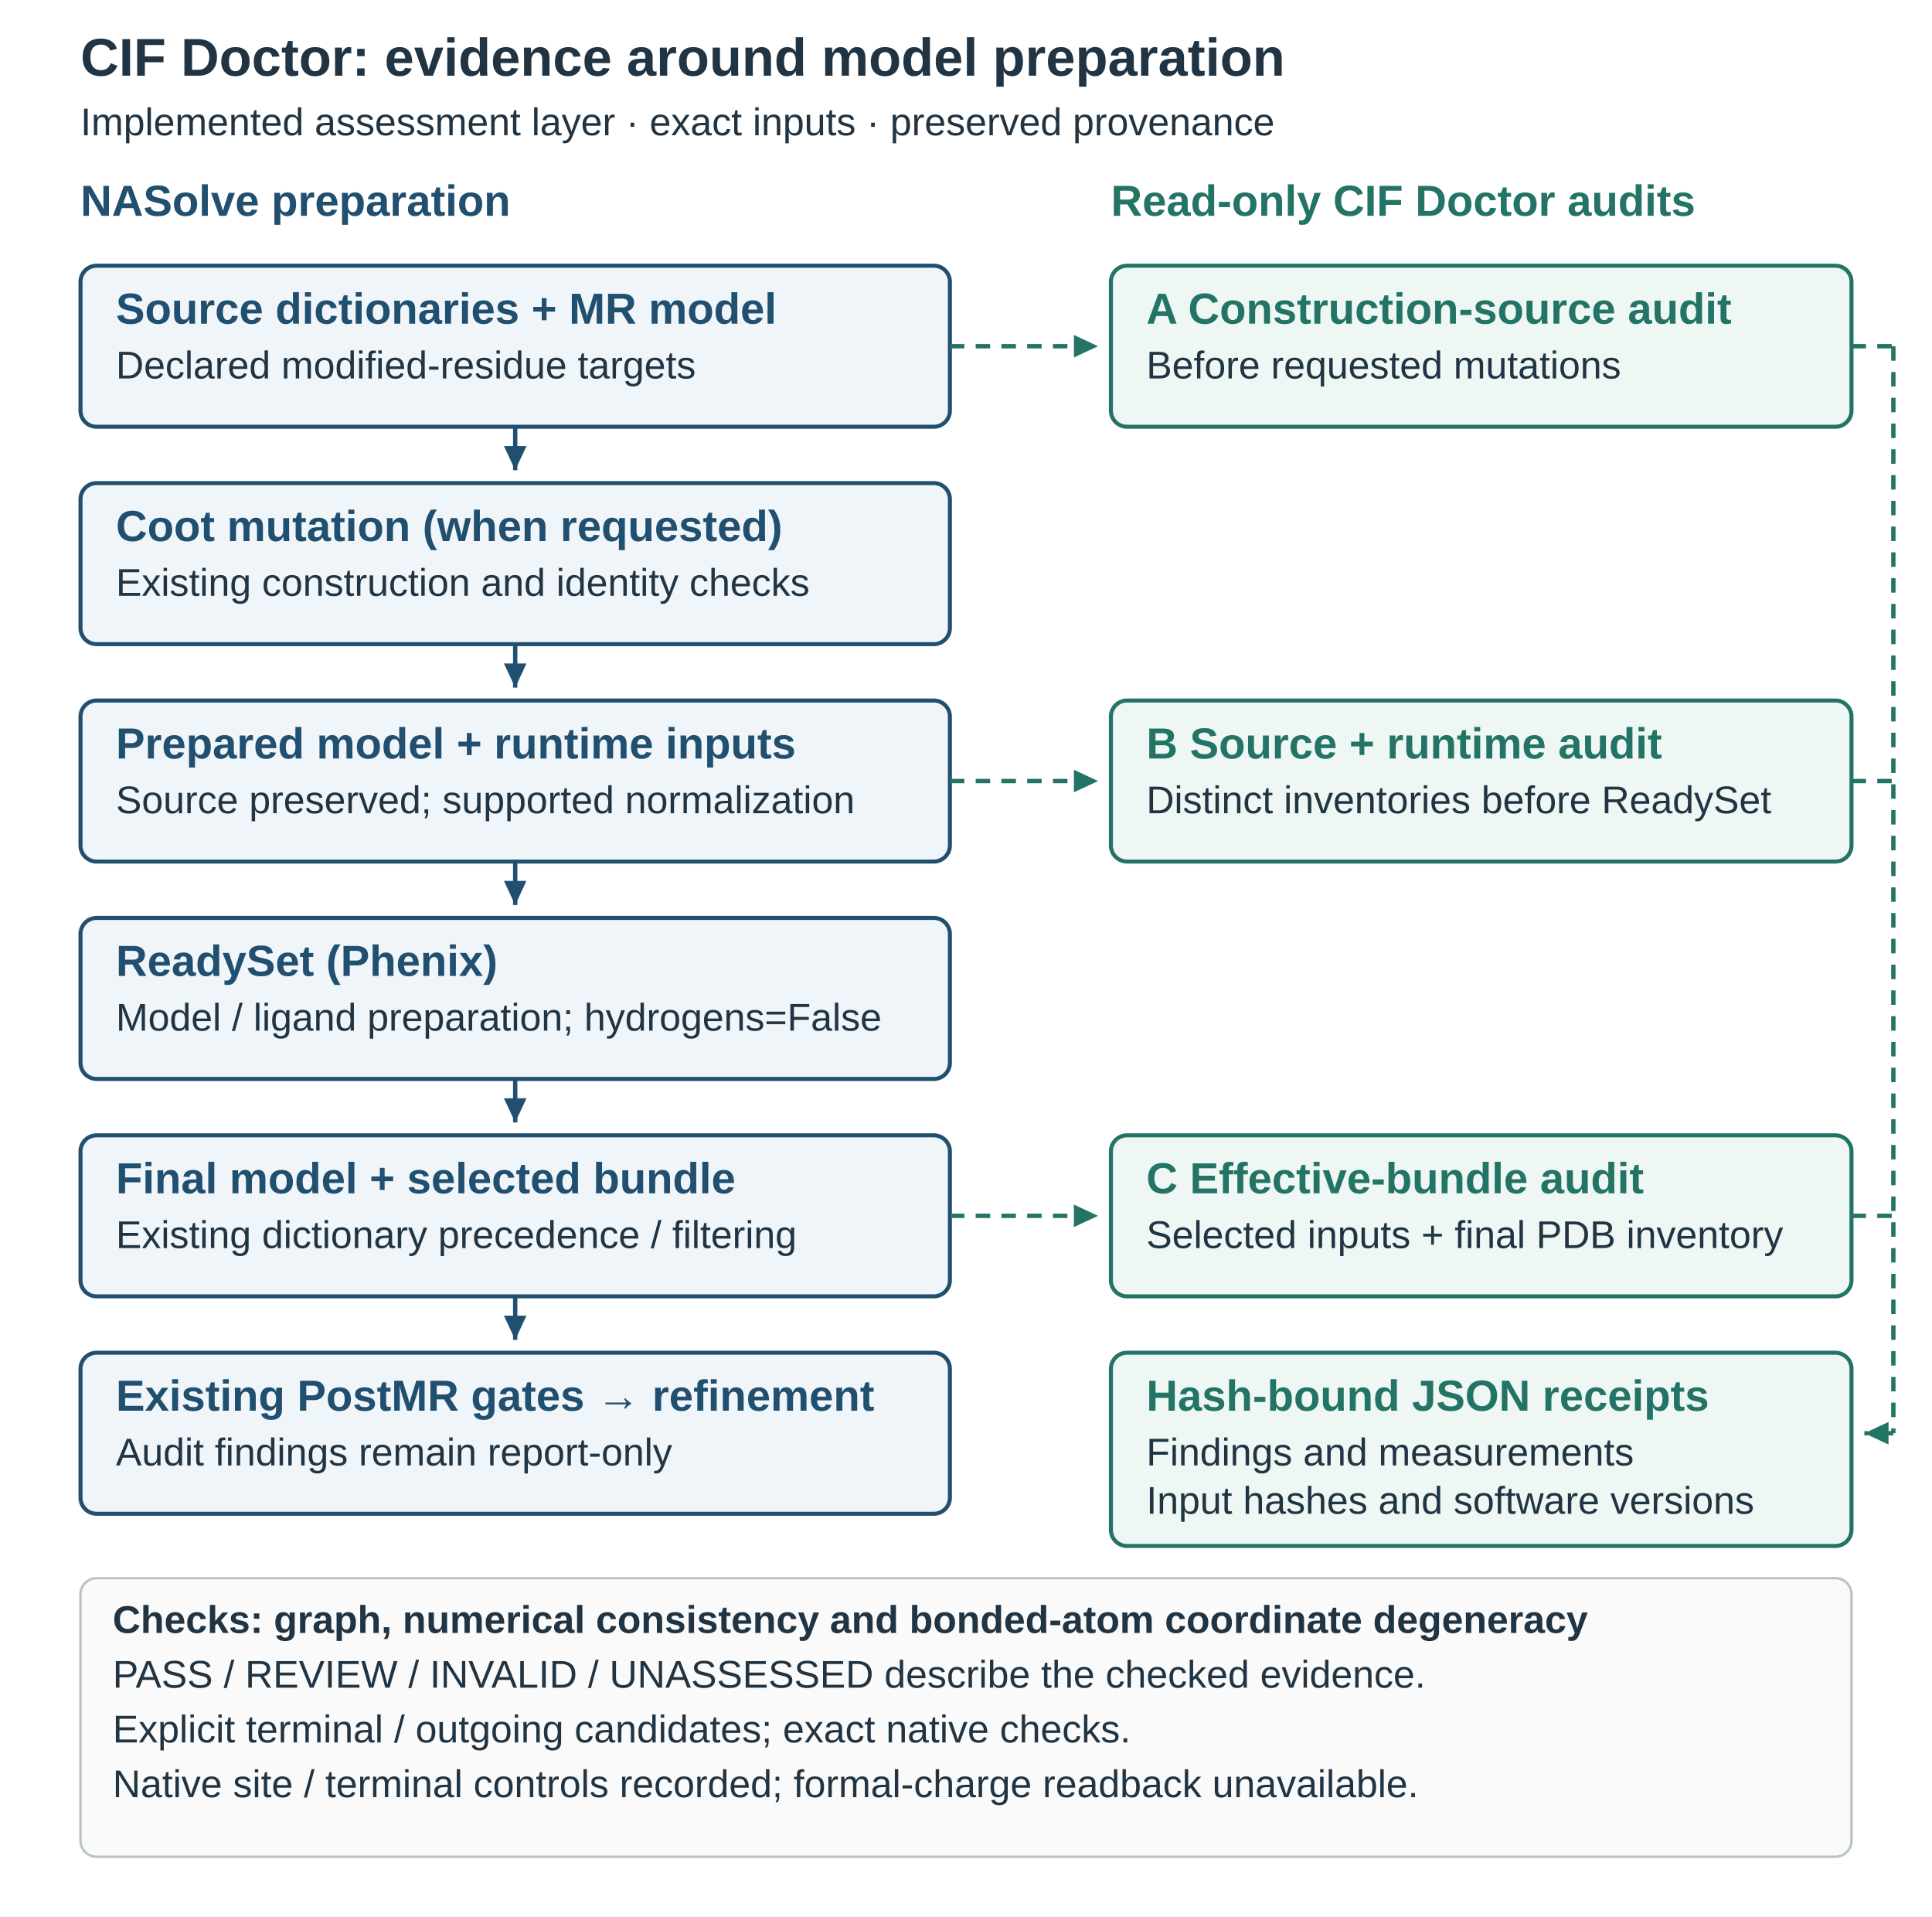
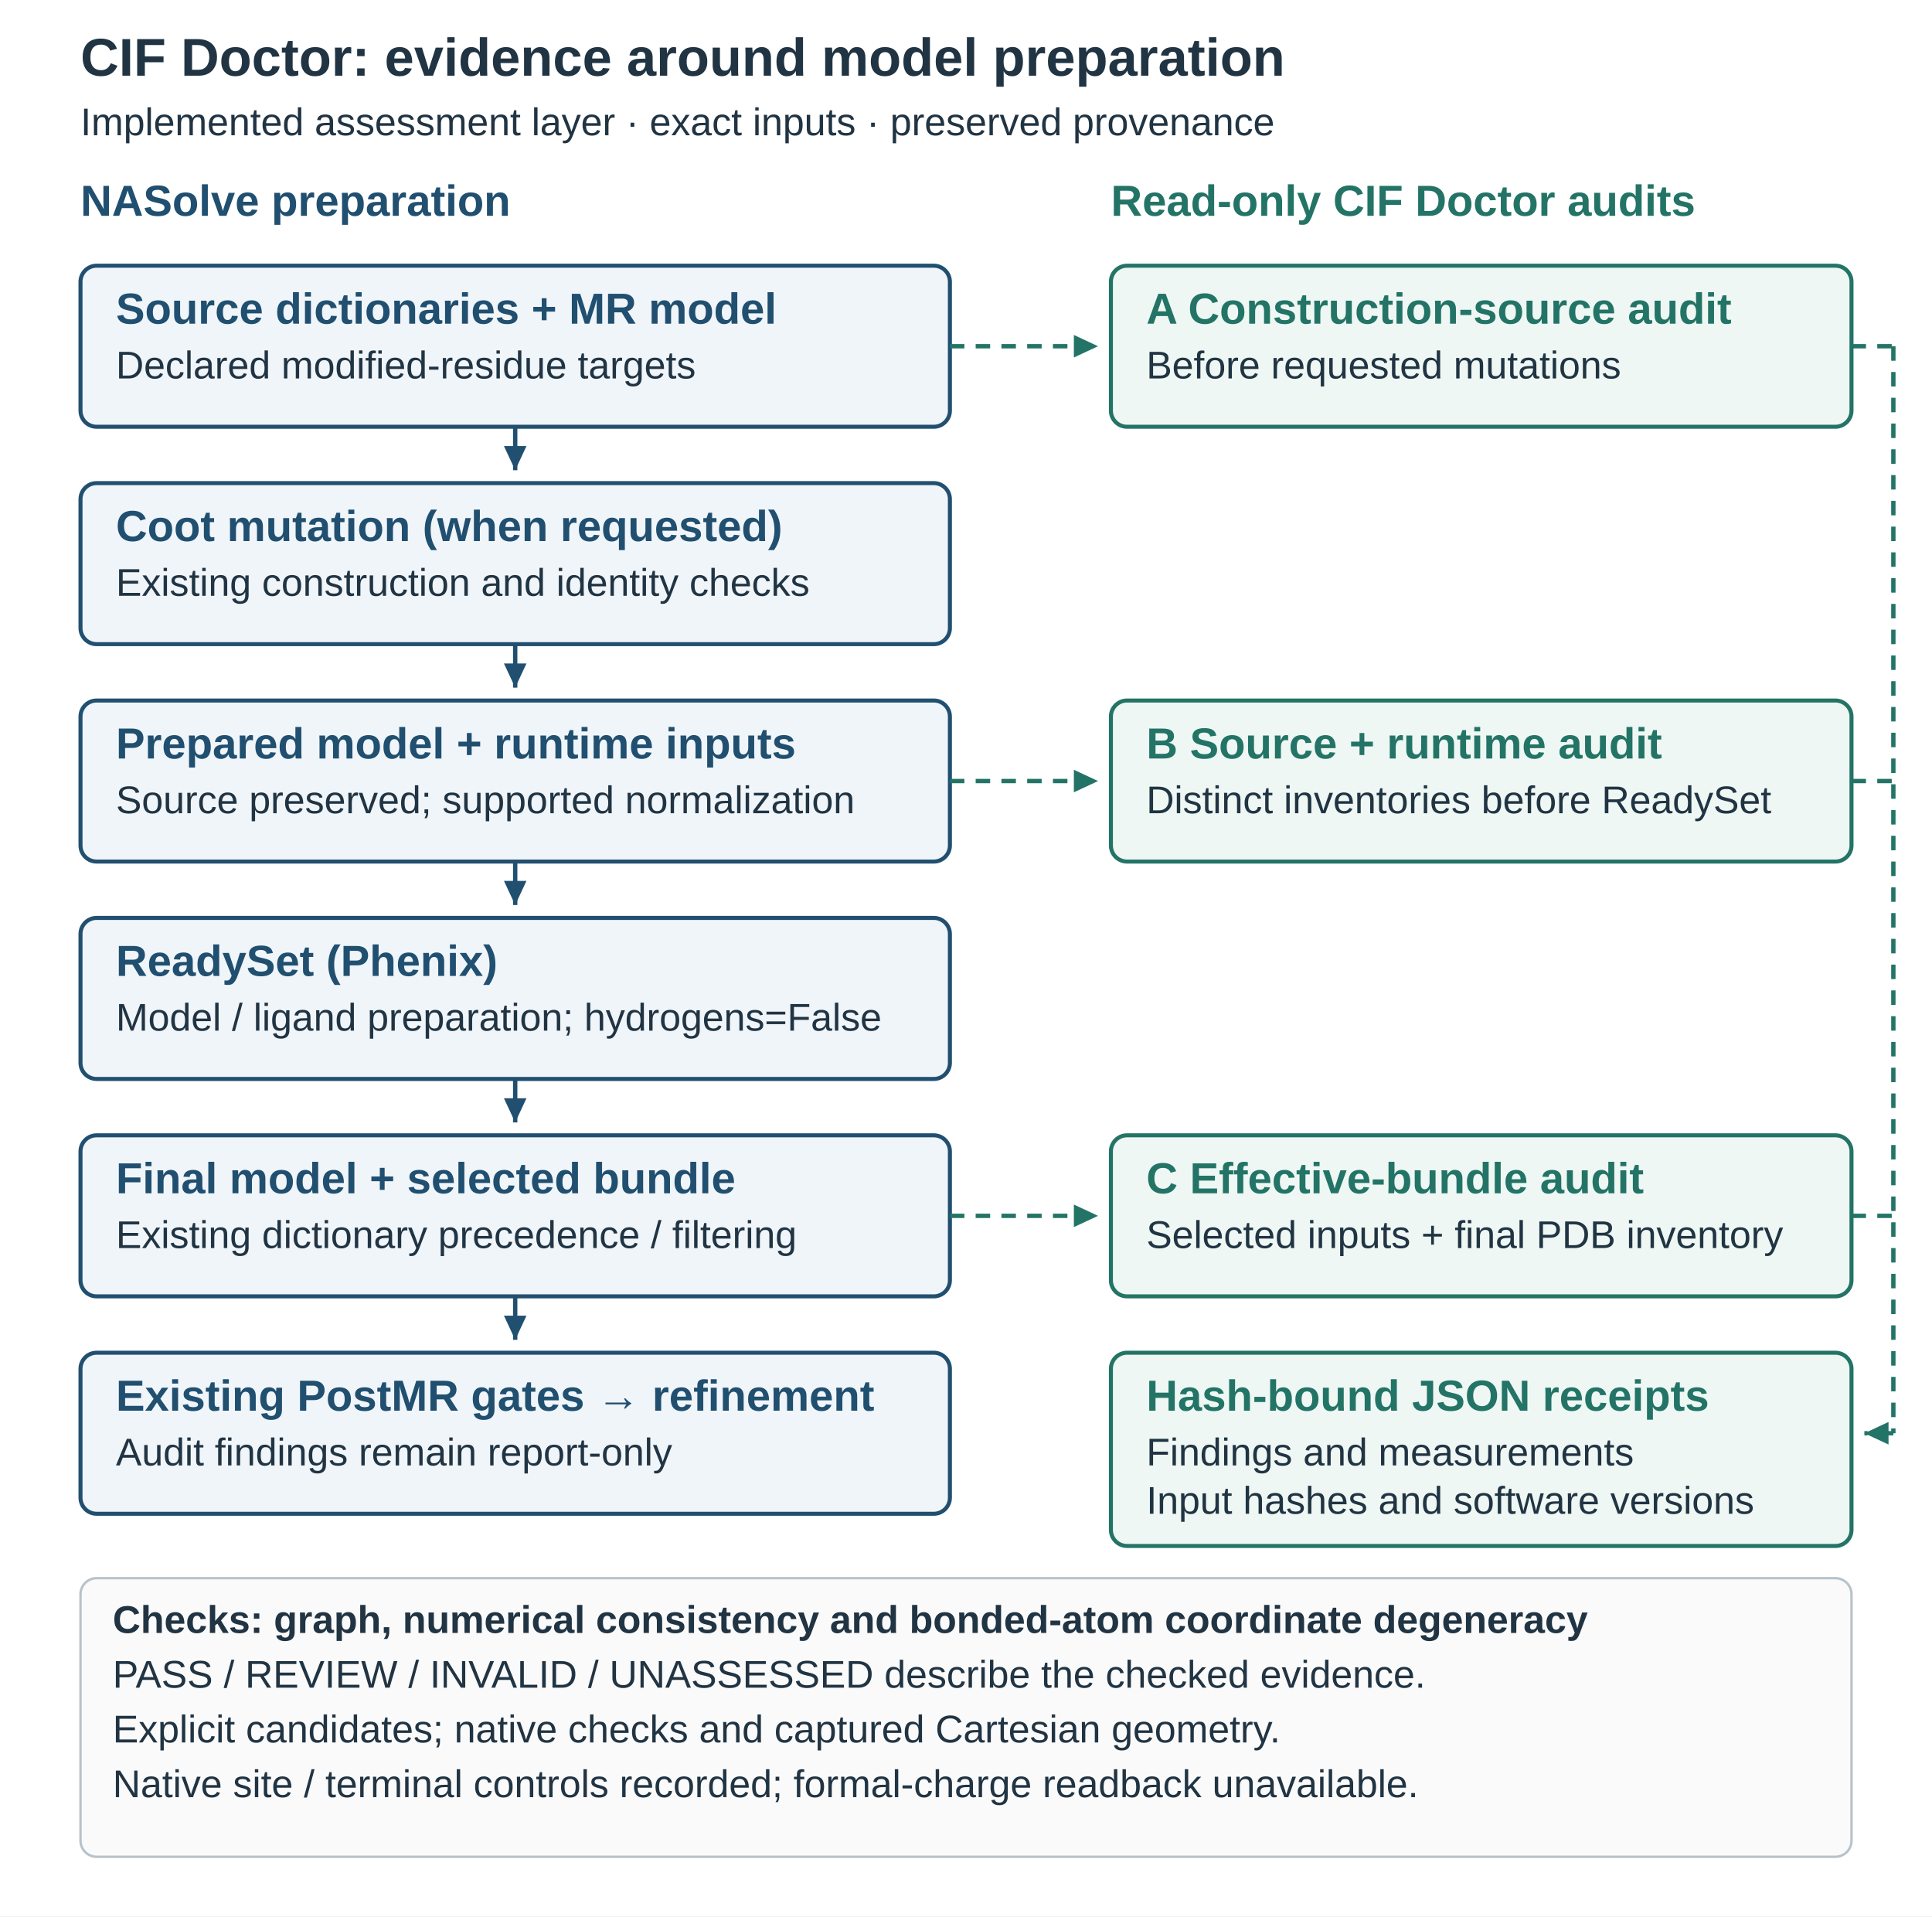
<svg xmlns="http://www.w3.org/2000/svg" width="180mm" height="178.5mm" viewBox="0 0 1200 1190" role="img" aria-labelledby="title description">
  <rect width="1200" height="1190" fill="white" />
  <text x="50" y="47" font-family="Arial, Helvetica, sans-serif" font-size="33" font-weight="bold" fill="#213443" text-anchor="start">CIF Doctor: evidence around model preparation</text>
  <text x="50" y="84" font-family="Arial, Helvetica, sans-serif" font-size="24" font-weight="normal" fill="#213443" text-anchor="start">Implemented assessment layer · exact inputs · preserved provenance</text>
  <text x="50" y="134" font-family="Arial, Helvetica, sans-serif" font-size="27" font-weight="bold" fill="#214f70" text-anchor="start">NASolve preparation</text>
  <text x="690" y="134" font-family="Arial, Helvetica, sans-serif" font-size="27" font-weight="bold" fill="#237466" text-anchor="start">Read-only CIF Doctor audits</text>
  <g id="source-inputs">
    <rect x="50" y="165" width="540" height="100" rx="10" fill="#f0f5f9" stroke="#214f70" stroke-width="2.5" />
    <text x="72" y="201" font-family="Arial, Helvetica, sans-serif" font-size="27" font-weight="bold" fill="#214f70" text-anchor="start">Source dictionaries + MR model</text>
    <text x="72" y="235" font-family="Arial, Helvetica, sans-serif" font-size="24" font-weight="normal" fill="#213443" text-anchor="start">Declared modified-residue targets</text>
  </g>
  <g id="coot-mutation">
    <rect x="50" y="300" width="540" height="100" rx="10" fill="#f0f5f9" stroke="#214f70" stroke-width="2.5" />
    <text x="72" y="336" font-family="Arial, Helvetica, sans-serif" font-size="27" font-weight="bold" fill="#214f70" text-anchor="start">Coot mutation (when requested)</text>
    <text x="72" y="370" font-family="Arial, Helvetica, sans-serif" font-size="24" font-weight="normal" fill="#213443" text-anchor="start">Existing construction and identity checks</text>
  </g>
  <g id="prepared-inputs">
    <rect x="50" y="435" width="540" height="100" rx="10" fill="#f0f5f9" stroke="#214f70" stroke-width="2.5" />
    <text x="72" y="471" font-family="Arial, Helvetica, sans-serif" font-size="27" font-weight="bold" fill="#214f70" text-anchor="start">Prepared model + runtime inputs</text>
    <text x="72" y="505" font-family="Arial, Helvetica, sans-serif" font-size="24" font-weight="normal" fill="#213443" text-anchor="start">Source preserved; supported normalization</text>
  </g>
  <g id="readyset">
    <rect x="50" y="570" width="540" height="100" rx="10" fill="#f0f5f9" stroke="#214f70" stroke-width="2.5" />
    <text x="72" y="606" font-family="Arial, Helvetica, sans-serif" font-size="27" font-weight="bold" fill="#214f70" text-anchor="start">ReadySet (Phenix)</text>
    <text x="72" y="640" font-family="Arial, Helvetica, sans-serif" font-size="24" font-weight="normal" fill="#213443" text-anchor="start">Model / ligand preparation; hydrogens=False</text>
  </g>
  <g id="effective-inputs">
    <rect x="50" y="705" width="540" height="100" rx="10" fill="#f0f5f9" stroke="#214f70" stroke-width="2.5" />
    <text x="72" y="741" font-family="Arial, Helvetica, sans-serif" font-size="27" font-weight="bold" fill="#214f70" text-anchor="start">Final model + selected bundle</text>
    <text x="72" y="775" font-family="Arial, Helvetica, sans-serif" font-size="24" font-weight="normal" fill="#213443" text-anchor="start">Existing dictionary precedence / filtering</text>
  </g>
  <g id="postmr-gates">
    <rect x="50" y="840" width="540" height="100" rx="10" fill="#f0f5f9" stroke="#214f70" stroke-width="2.5" />
    <text x="72" y="876" font-family="Arial, Helvetica, sans-serif" font-size="27" font-weight="bold" fill="#214f70" text-anchor="start">Existing PostMR gates → refinement</text>
    <text x="72" y="910" font-family="Arial, Helvetica, sans-serif" font-size="24" font-weight="normal" fill="#213443" text-anchor="start">Audit findings remain report-only</text>
  </g>
  <g id="preparation-flow-0">
    <path d="M 320.0 265.0 L 320.0 292.0" fill="none" stroke="#214f70" stroke-width="2.7" />
    <polygon points="320.0,292.0 313.0,277.0 327.0,277.0" fill="#214f70" />
  </g>
  <g id="preparation-flow-1">
    <path d="M 320.0 400.0 L 320.0 427.0" fill="none" stroke="#214f70" stroke-width="2.7" />
    <polygon points="320.0,427.0 313.0,412.0 327.0,412.0" fill="#214f70" />
  </g>
  <g id="preparation-flow-2">
    <path d="M 320.0 535.0 L 320.0 562.0" fill="none" stroke="#214f70" stroke-width="2.7" />
    <polygon points="320.0,562.0 313.0,547.0 327.0,547.0" fill="#214f70" />
  </g>
  <g id="preparation-flow-3">
    <path d="M 320.0 670.0 L 320.0 697.0" fill="none" stroke="#214f70" stroke-width="2.7" />
    <polygon points="320.0,697.0 313.0,682.0 327.0,682.0" fill="#214f70" />
  </g>
  <g id="preparation-flow-4">
    <path d="M 320.0 805.0 L 320.0 832.0" fill="none" stroke="#214f70" stroke-width="2.7" />
    <polygon points="320.0,832.0 313.0,817.0 327.0,817.0" fill="#214f70" />
  </g>
  <g id="mutation-audit">
    <rect x="690" y="165" width="460" height="100" rx="10" fill="#eef7f3" stroke="#237466" stroke-width="2.5" />
    <text x="712" y="201" font-family="Arial, Helvetica, sans-serif" font-size="27" font-weight="bold" fill="#237466" text-anchor="start">A  Construction-source audit</text>
    <text x="712" y="235" font-family="Arial, Helvetica, sans-serif" font-size="24" font-weight="normal" fill="#213443" text-anchor="start">Before requested mutations</text>
  </g>
  <g id="audit-branch-mutation-audit">
    <path d="M 590.0 215.0 L 599.0 215.0" fill="none" stroke="#237466" stroke-width="2.7" />
    <path d="M 606.0 215.0 L 615.0 215.0" fill="none" stroke="#237466" stroke-width="2.7" />
    <path d="M 622.0 215.0 L 631.0 215.0" fill="none" stroke="#237466" stroke-width="2.7" />
    <path d="M 638.0 215.0 L 647.0 215.0" fill="none" stroke="#237466" stroke-width="2.7" />
    <path d="M 654.0 215.0 L 663.0 215.0" fill="none" stroke="#237466" stroke-width="2.7" />
    <path d="M 670.0 215.0 L 679.0 215.0" fill="none" stroke="#237466" stroke-width="2.7" />
    <polygon points="682.0,215.0 667.0,222.0 667.0,208.0" fill="#237466" />
  </g>
  <g id="source-runtime-audit">
    <rect x="690" y="435" width="460" height="100" rx="10" fill="#eef7f3" stroke="#237466" stroke-width="2.5" />
    <text x="712" y="471" font-family="Arial, Helvetica, sans-serif" font-size="27" font-weight="bold" fill="#237466" text-anchor="start">B  Source + runtime audit</text>
    <text x="712" y="505" font-family="Arial, Helvetica, sans-serif" font-size="24" font-weight="normal" fill="#213443" text-anchor="start">Distinct inventories before ReadySet</text>
  </g>
  <g id="audit-branch-source-runtime-audit">
    <path d="M 590.0 485.0 L 599.0 485.0" fill="none" stroke="#237466" stroke-width="2.7" />
    <path d="M 606.0 485.0 L 615.0 485.0" fill="none" stroke="#237466" stroke-width="2.7" />
    <path d="M 622.0 485.0 L 631.0 485.0" fill="none" stroke="#237466" stroke-width="2.7" />
    <path d="M 638.0 485.0 L 647.0 485.0" fill="none" stroke="#237466" stroke-width="2.7" />
    <path d="M 654.0 485.0 L 663.0 485.0" fill="none" stroke="#237466" stroke-width="2.7" />
    <path d="M 670.0 485.0 L 679.0 485.0" fill="none" stroke="#237466" stroke-width="2.7" />
    <polygon points="682.0,485.0 667.0,492.0 667.0,478.0" fill="#237466" />
  </g>
  <g id="effective-audit">
    <rect x="690" y="705" width="460" height="100" rx="10" fill="#eef7f3" stroke="#237466" stroke-width="2.5" />
    <text x="712" y="741" font-family="Arial, Helvetica, sans-serif" font-size="27" font-weight="bold" fill="#237466" text-anchor="start">C  Effective-bundle audit</text>
    <text x="712" y="775" font-family="Arial, Helvetica, sans-serif" font-size="24" font-weight="normal" fill="#213443" text-anchor="start">Selected inputs + final PDB inventory</text>
  </g>
  <g id="audit-branch-effective-audit">
    <path d="M 590.0 755.0 L 599.0 755.0" fill="none" stroke="#237466" stroke-width="2.7" />
    <path d="M 606.0 755.0 L 615.0 755.0" fill="none" stroke="#237466" stroke-width="2.7" />
    <path d="M 622.0 755.0 L 631.0 755.0" fill="none" stroke="#237466" stroke-width="2.7" />
    <path d="M 638.0 755.0 L 647.0 755.0" fill="none" stroke="#237466" stroke-width="2.7" />
    <path d="M 654.0 755.0 L 663.0 755.0" fill="none" stroke="#237466" stroke-width="2.7" />
    <path d="M 670.0 755.0 L 679.0 755.0" fill="none" stroke="#237466" stroke-width="2.7" />
    <polygon points="682.0,755.0 667.0,762.0 667.0,748.0" fill="#237466" />
  </g>
  <g id="json-receipts">
    <rect x="690" y="840" width="460" height="120" rx="10" fill="#eef7f3" stroke="#237466" stroke-width="2.5" />
    <text x="712" y="876" font-family="Arial, Helvetica, sans-serif" font-size="27" font-weight="bold" fill="#237466" text-anchor="start">Hash-bound JSON receipts</text>
    <text x="712" y="910" font-family="Arial, Helvetica, sans-serif" font-size="24" font-weight="normal" fill="#213443" text-anchor="start">Findings and measurements</text>
    <text x="712" y="940" font-family="Arial, Helvetica, sans-serif" font-size="24" font-weight="normal" fill="#213443" text-anchor="start">Input hashes and software versions</text>
  </g>
  <g id="mutation-to-receipts">
    <path d="M 1150.0 215.0 L 1159.0 215.0" fill="none" stroke="#237466" stroke-width="2.7" />
    <path d="M 1166.0 215.0 L 1175.0 215.0" fill="none" stroke="#237466" stroke-width="2.7" />
    <path d="M 1176.0 215.0 L 1176.0 224.0" fill="none" stroke="#237466" stroke-width="2.7" />
    <path d="M 1176.0 231.0 L 1176.0 240.0" fill="none" stroke="#237466" stroke-width="2.7" />
    <path d="M 1176.0 247.0 L 1176.0 256.0" fill="none" stroke="#237466" stroke-width="2.7" />
    <path d="M 1176.0 263.0 L 1176.0 272.0" fill="none" stroke="#237466" stroke-width="2.7" />
    <path d="M 1176.0 279.0 L 1176.0 288.0" fill="none" stroke="#237466" stroke-width="2.7" />
    <path d="M 1176.0 295.0 L 1176.0 304.0" fill="none" stroke="#237466" stroke-width="2.7" />
    <path d="M 1176.0 311.0 L 1176.0 320.0" fill="none" stroke="#237466" stroke-width="2.7" />
    <path d="M 1176.0 327.0 L 1176.0 336.0" fill="none" stroke="#237466" stroke-width="2.7" />
    <path d="M 1176.0 343.0 L 1176.0 352.0" fill="none" stroke="#237466" stroke-width="2.7" />
    <path d="M 1176.0 359.0 L 1176.0 368.0" fill="none" stroke="#237466" stroke-width="2.7" />
    <path d="M 1176.0 375.0 L 1176.0 384.0" fill="none" stroke="#237466" stroke-width="2.7" />
    <path d="M 1176.0 391.0 L 1176.0 400.0" fill="none" stroke="#237466" stroke-width="2.7" />
    <path d="M 1176.0 407.0 L 1176.0 416.0" fill="none" stroke="#237466" stroke-width="2.7" />
    <path d="M 1176.0 423.0 L 1176.0 432.0" fill="none" stroke="#237466" stroke-width="2.7" />
    <path d="M 1176.0 439.0 L 1176.0 448.0" fill="none" stroke="#237466" stroke-width="2.7" />
    <path d="M 1176.0 455.0 L 1176.0 464.0" fill="none" stroke="#237466" stroke-width="2.7" />
    <path d="M 1176.0 471.0 L 1176.0 480.0" fill="none" stroke="#237466" stroke-width="2.7" />
    <path d="M 1176.0 487.0 L 1176.0 496.0" fill="none" stroke="#237466" stroke-width="2.7" />
    <path d="M 1176.0 503.0 L 1176.0 512.0" fill="none" stroke="#237466" stroke-width="2.7" />
    <path d="M 1176.0 519.0 L 1176.0 528.0" fill="none" stroke="#237466" stroke-width="2.7" />
    <path d="M 1176.0 535.0 L 1176.0 544.0" fill="none" stroke="#237466" stroke-width="2.7" />
    <path d="M 1176.0 551.0 L 1176.0 560.0" fill="none" stroke="#237466" stroke-width="2.7" />
    <path d="M 1176.0 567.0 L 1176.0 576.0" fill="none" stroke="#237466" stroke-width="2.7" />
    <path d="M 1176.0 583.0 L 1176.0 592.0" fill="none" stroke="#237466" stroke-width="2.7" />
    <path d="M 1176.0 599.0 L 1176.0 608.0" fill="none" stroke="#237466" stroke-width="2.7" />
    <path d="M 1176.0 615.0 L 1176.0 624.0" fill="none" stroke="#237466" stroke-width="2.7" />
    <path d="M 1176.0 631.0 L 1176.0 640.0" fill="none" stroke="#237466" stroke-width="2.7" />
    <path d="M 1176.0 647.0 L 1176.0 656.0" fill="none" stroke="#237466" stroke-width="2.7" />
    <path d="M 1176.0 663.0 L 1176.0 672.0" fill="none" stroke="#237466" stroke-width="2.7" />
    <path d="M 1176.0 679.0 L 1176.0 688.0" fill="none" stroke="#237466" stroke-width="2.7" />
    <path d="M 1176.0 695.0 L 1176.0 704.0" fill="none" stroke="#237466" stroke-width="2.7" />
    <path d="M 1176.0 711.0 L 1176.0 720.0" fill="none" stroke="#237466" stroke-width="2.7" />
    <path d="M 1176.0 727.0 L 1176.0 736.0" fill="none" stroke="#237466" stroke-width="2.7" />
    <path d="M 1176.0 743.0 L 1176.0 752.0" fill="none" stroke="#237466" stroke-width="2.7" />
    <path d="M 1176.0 759.0 L 1176.0 768.0" fill="none" stroke="#237466" stroke-width="2.7" />
    <path d="M 1176.0 775.0 L 1176.0 784.0" fill="none" stroke="#237466" stroke-width="2.7" />
    <path d="M 1176.0 791.0 L 1176.0 800.0" fill="none" stroke="#237466" stroke-width="2.7" />
    <path d="M 1176.0 807.0 L 1176.0 816.0" fill="none" stroke="#237466" stroke-width="2.7" />
    <path d="M 1176.0 823.0 L 1176.0 832.0" fill="none" stroke="#237466" stroke-width="2.7" />
    <path d="M 1176.0 839.0 L 1176.0 848.0" fill="none" stroke="#237466" stroke-width="2.7" />
    <path d="M 1176.0 855.0 L 1176.0 864.0" fill="none" stroke="#237466" stroke-width="2.7" />
    <path d="M 1176.0 871.0 L 1176.0 880.0" fill="none" stroke="#237466" stroke-width="2.7" />
    <path d="M 1176.0 887.0 L 1176.0 890.0" fill="none" stroke="#237466" stroke-width="2.7" />
    <path d="M 1176.0 890.0 L 1167.0 890.0" fill="none" stroke="#237466" stroke-width="2.7" />
    <path d="M 1160.0 890.0 L 1158.0 890.0" fill="none" stroke="#237466" stroke-width="2.7" />
    <polygon points="1158.0,890.0 1173.0,883.0 1173.0,897.0" fill="#237466" />
  </g>
  <g id="source-to-receipts">
    <path d="M 1150.0 485.0 L 1159.0 485.0" fill="none" stroke="#237466" stroke-width="2.7" />
    <path d="M 1166.0 485.0 L 1175.0 485.0" fill="none" stroke="#237466" stroke-width="2.7" />
  </g>
  <g id="effective-to-receipts">
    <path d="M 1150.0 755.0 L 1159.0 755.0" fill="none" stroke="#237466" stroke-width="2.7" />
    <path d="M 1166.0 755.0 L 1175.0 755.0" fill="none" stroke="#237466" stroke-width="2.7" />
  </g>
  <g id="scope-notes">
    <rect x="50" y="980" width="1100" height="173" rx="10" fill="#fafafa" stroke="#b7c2ca" stroke-width="1.5" />
    <text x="70" y="1014" font-family="Arial, Helvetica, sans-serif" font-size="24" font-weight="bold" fill="#213443" text-anchor="start">Checks: graph, numerical consistency and bonded-atom coordinate degeneracy</text>
    <text x="70" y="1048" font-family="Arial, Helvetica, sans-serif" font-size="24" font-weight="normal" fill="#213443" text-anchor="start">PASS / REVIEW / INVALID / UNASSESSED describe the checked evidence.</text>
-     <text x="70" y="1082" font-family="Arial, Helvetica, sans-serif" font-size="24" font-weight="normal" fill="#213443" text-anchor="start">Explicit terminal / outgoing candidates; exact native checks.</text>
+     <text x="70" y="1082" font-family="Arial, Helvetica, sans-serif" font-size="24" font-weight="normal" fill="#213443" text-anchor="start">Explicit candidates; native checks and captured Cartesian geometry.</text>
    <text x="70" y="1116" font-family="Arial, Helvetica, sans-serif" font-size="24" font-weight="normal" fill="#213443" text-anchor="start">Native site / terminal controls recorded; formal-charge readback unavailable.</text>
  </g>
</svg>
